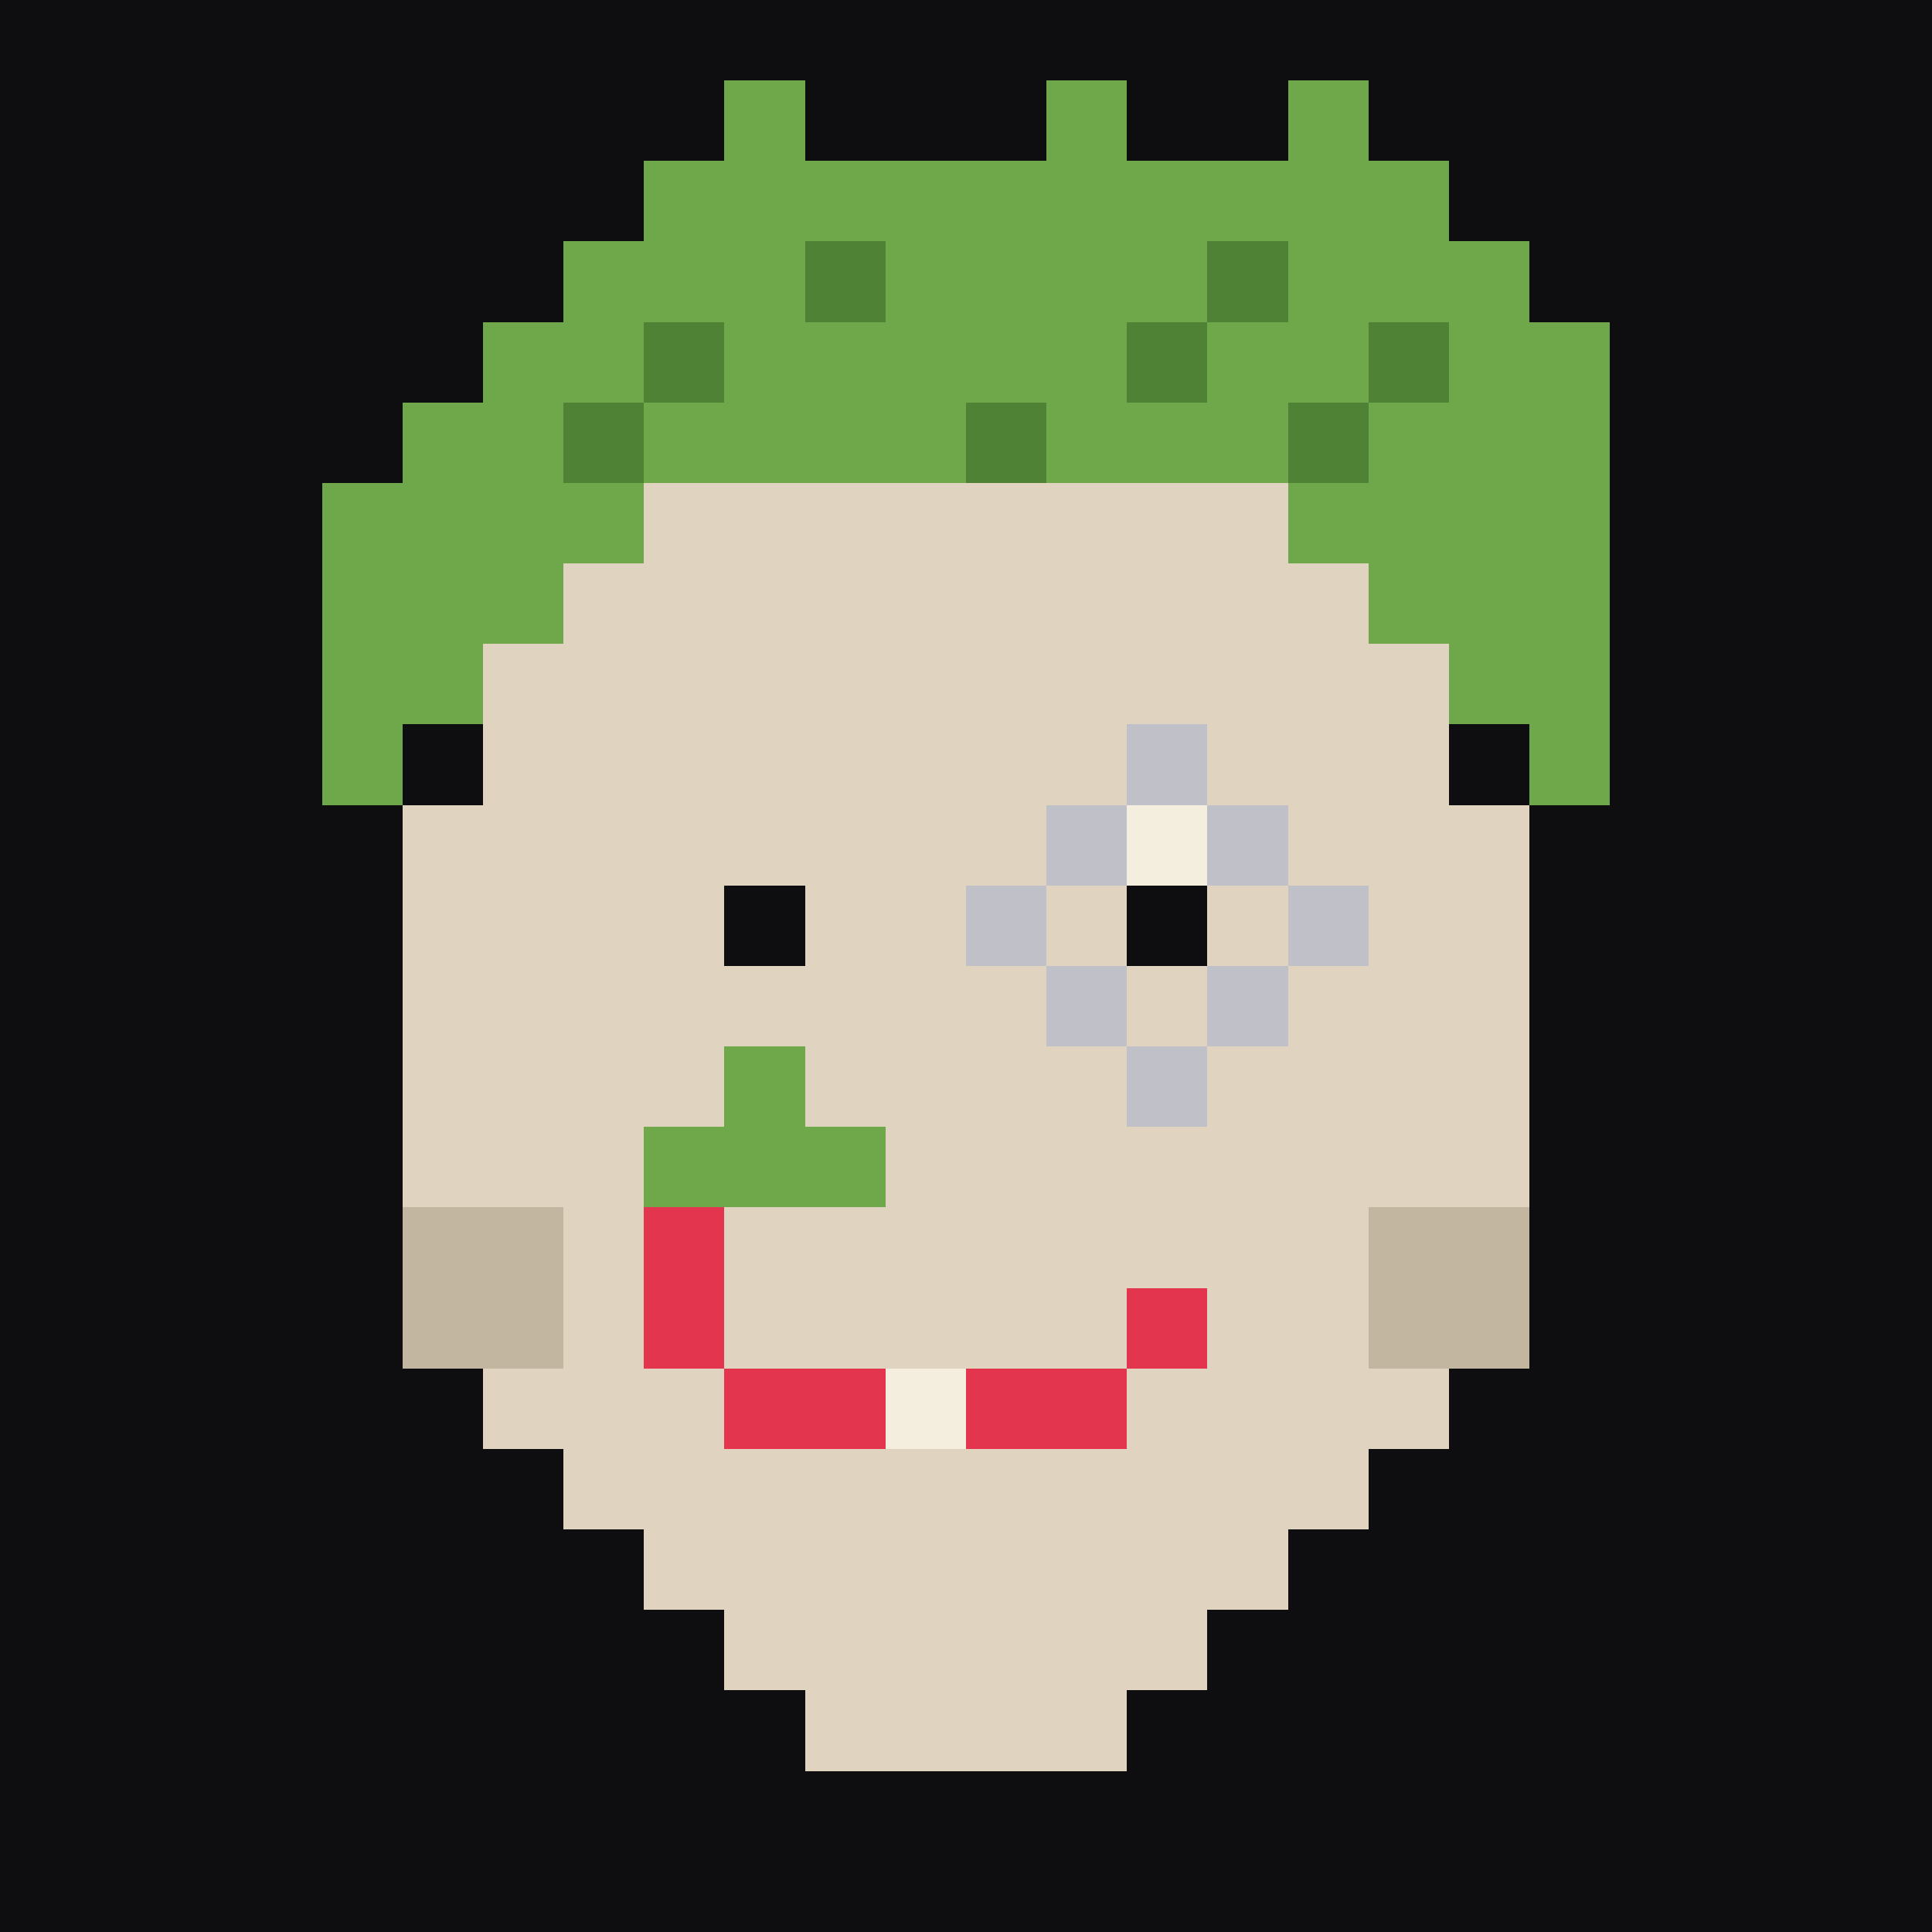
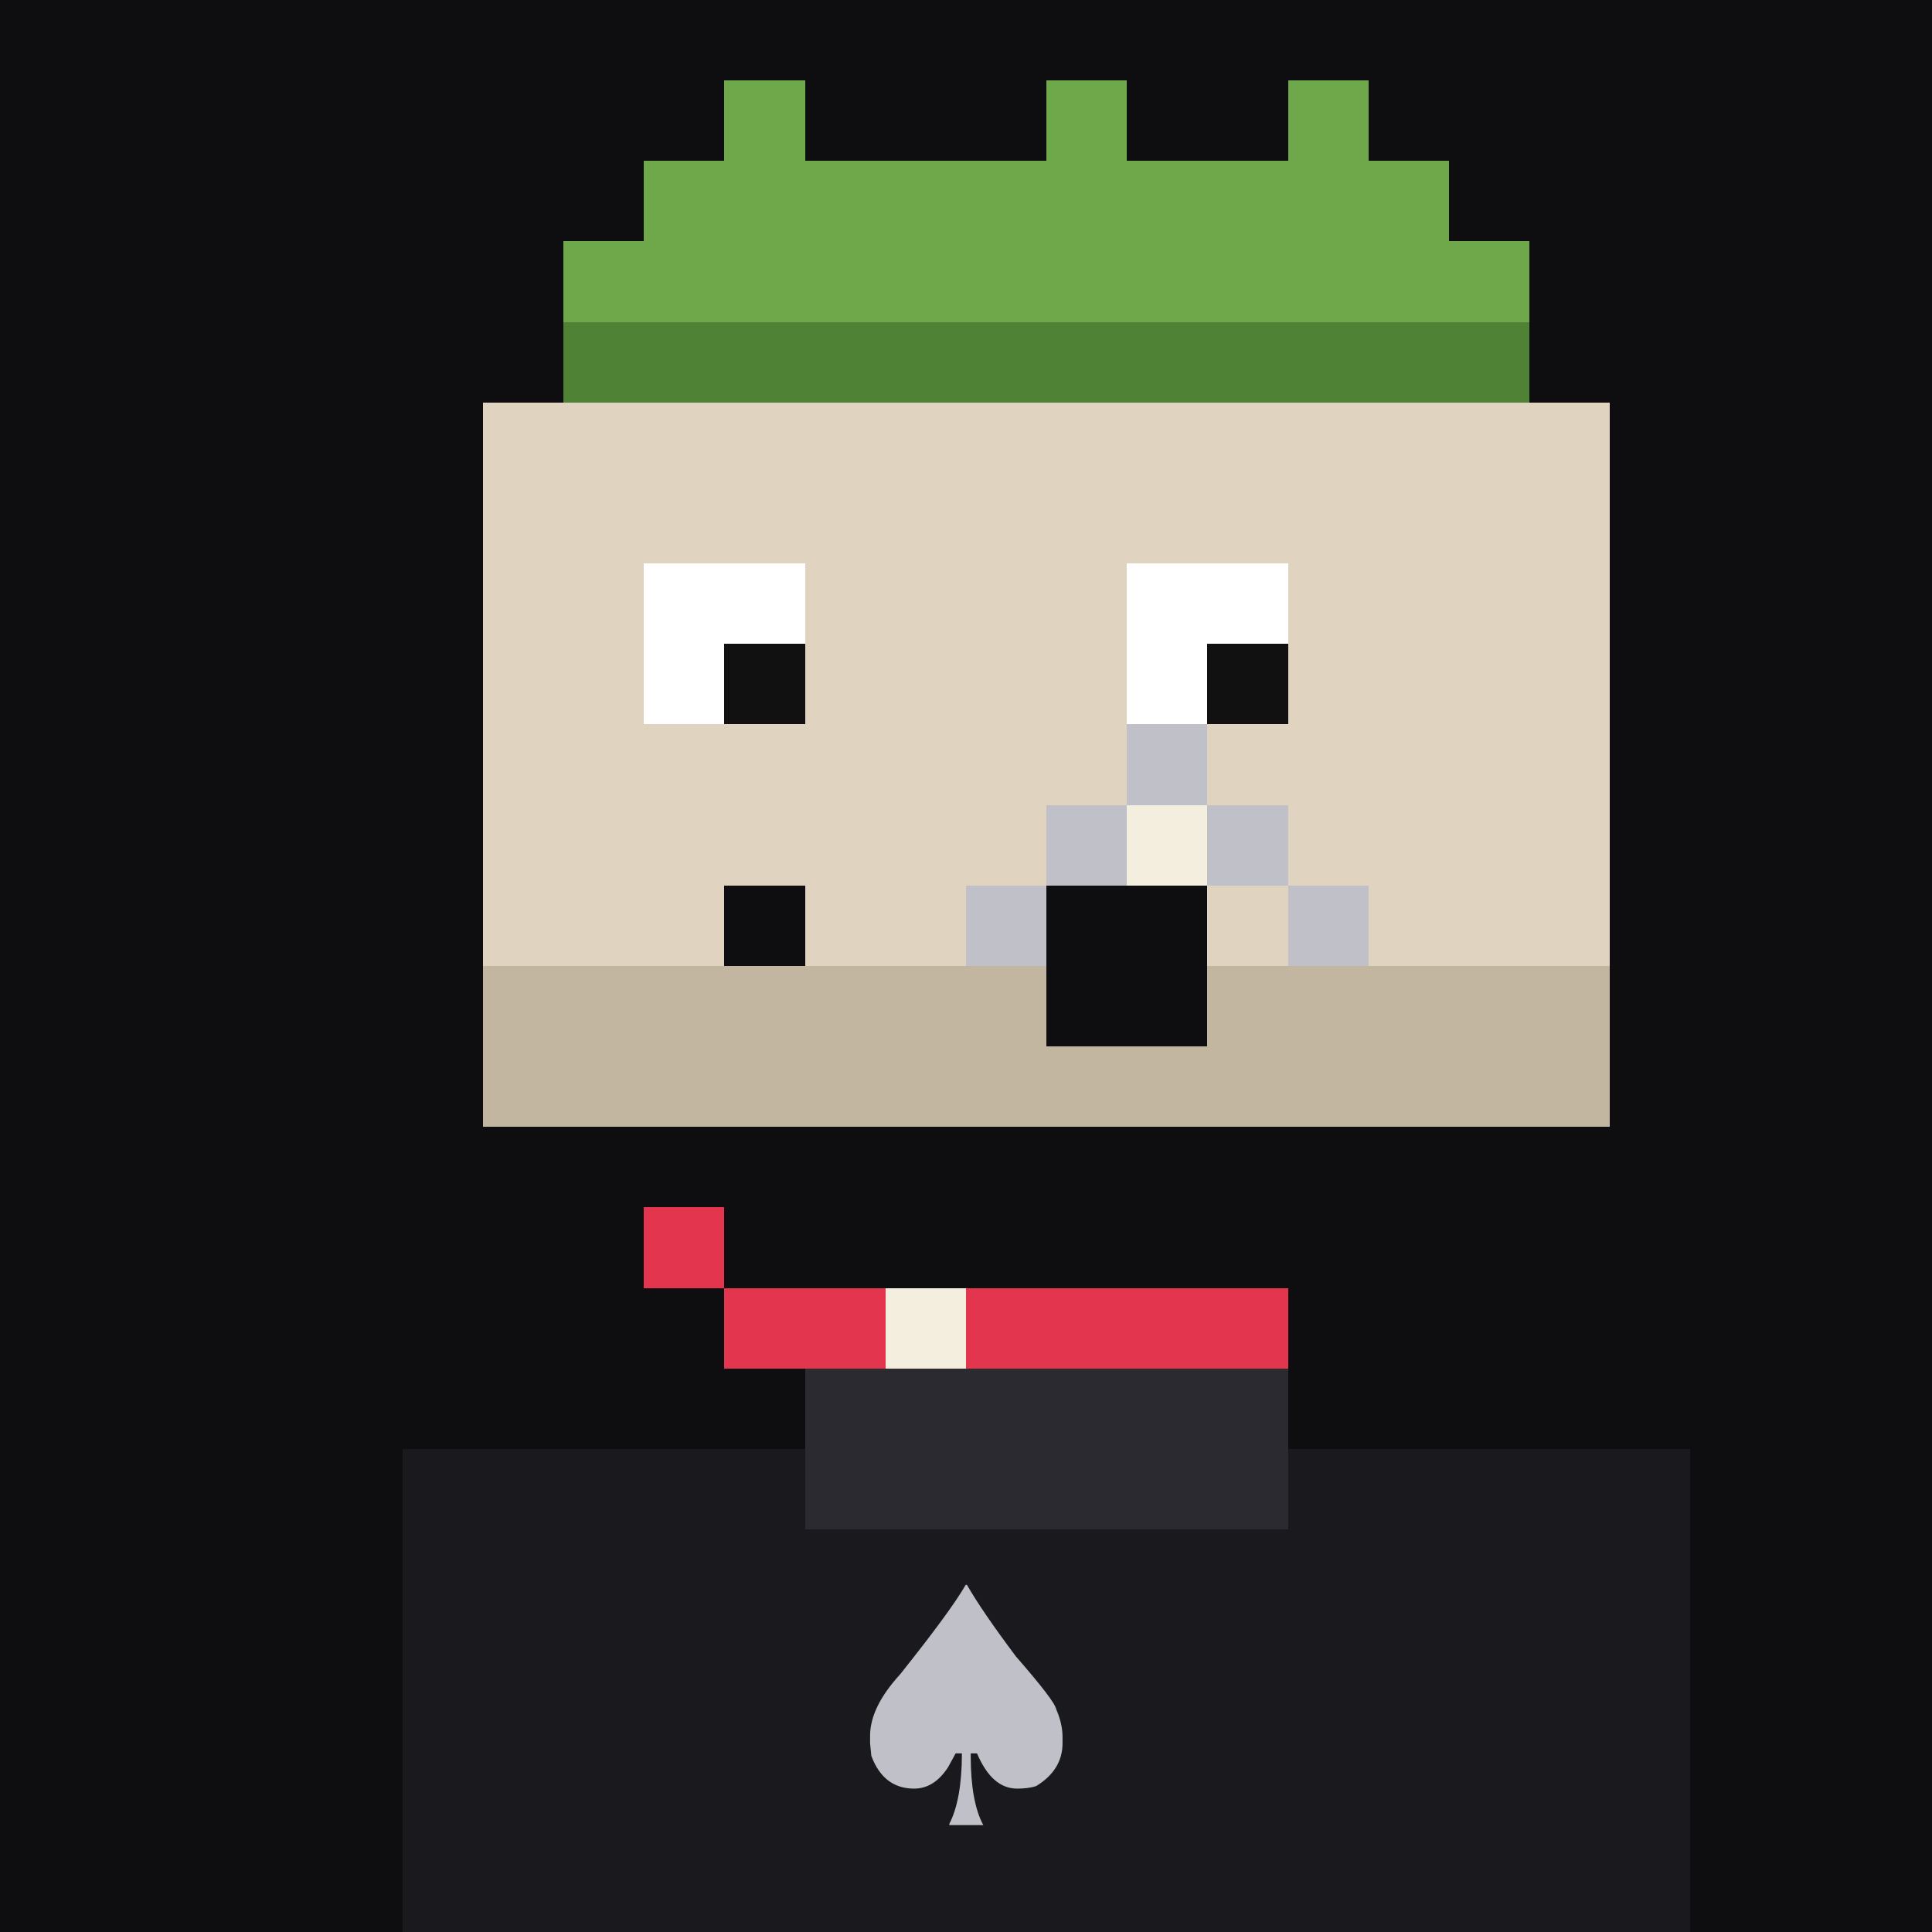
- <svg xmlns="http://www.w3.org/2000/svg" viewBox="0 0 24 24" shape-rendering="crispEdges">
+ <svg xmlns="http://www.w3.org/2000/svg" viewBox="0 0 24 24" width="96" height="96" shape-rendering="crispEdges">
  <rect width="24" height="24" fill="#0E0E10" />
  <rect x="9" y="1" width="1" height="1" fill="#6FA84B" />
  <rect x="13" y="1" width="1" height="1" fill="#6FA84B" />
  <rect x="16" y="1" width="1" height="1" fill="#6FA84B" />
  <rect x="8" y="2" width="10" height="1" fill="#6FA84B" />
  <rect x="7" y="3" width="12" height="1" fill="#6FA84B" />
-   <rect x="6" y="4" width="14" height="1" fill="#6FA84B" />
-   <rect x="5" y="5" width="15" height="1" fill="#6FA84B" />
-   <rect x="4" y="6" width="1" height="1" fill="#6FA84B" />
-   <rect x="5" y="6" width="3" height="1" fill="#6FA84B" />
-   <rect x="16" y="6" width="3" height="1" fill="#6FA84B" />
-   <rect x="19" y="6" width="1" height="1" fill="#6FA84B" />
-   <rect x="4" y="7" width="3" height="1" fill="#6FA84B" />
-   <rect x="17" y="7" width="3" height="1" fill="#6FA84B" />
-   <rect x="4" y="8" width="2" height="1" fill="#6FA84B" />
-   <rect x="18" y="8" width="2" height="1" fill="#6FA84B" />
-   <rect x="4" y="9" width="1" height="1" fill="#6FA84B" />
-   <rect x="19" y="9" width="1" height="1" fill="#6FA84B" />
-   <rect x="10" y="3" width="1" height="1" fill="#4F8235" />
-   <rect x="15" y="3" width="1" height="1" fill="#4F8235" />
-   <rect x="8" y="4" width="1" height="1" fill="#4F8235" />
-   <rect x="14" y="4" width="1" height="1" fill="#4F8235" />
-   <rect x="17" y="4" width="1" height="1" fill="#4F8235" />
-   <rect x="7" y="5" width="1" height="1" fill="#4F8235" />
-   <rect x="12" y="5" width="1" height="1" fill="#4F8235" />
-   <rect x="16" y="5" width="1" height="1" fill="#4F8235" />
-   <rect x="8" y="6" width="8" height="1" fill="#E0D4C0" />
-   <rect x="7" y="7" width="10" height="1" fill="#E0D4C0" />
-   <rect x="6" y="8" width="12" height="1" fill="#E0D4C0" />
-   <rect x="6" y="9" width="12" height="1" fill="#E0D4C0" />
-   <rect x="5" y="10" width="14" height="1" fill="#E0D4C0" />
-   <rect x="5" y="11" width="14" height="1" fill="#E0D4C0" />
-   <rect x="5" y="12" width="14" height="1" fill="#E0D4C0" />
-   <rect x="5" y="13" width="14" height="1" fill="#E0D4C0" />
-   <rect x="5" y="14" width="14" height="1" fill="#E0D4C0" />
-   <rect x="5" y="15" width="14" height="1" fill="#E0D4C0" />
-   <rect x="5" y="16" width="14" height="1" fill="#E0D4C0" />
-   <rect x="6" y="17" width="12" height="1" fill="#E0D4C0" />
-   <rect x="7" y="18" width="10" height="1" fill="#E0D4C0" />
-   <rect x="8" y="19" width="8" height="1" fill="#E0D4C0" />
-   <rect x="9" y="20" width="6" height="1" fill="#E0D4C0" />
-   <rect x="10" y="21" width="4" height="1" fill="#E0D4C0" />
-   <rect x="5" y="15" width="2" height="1" fill="#C2B6A0" />
-   <rect x="5" y="16" width="2" height="1" fill="#C2B6A0" />
-   <rect x="17" y="15" width="2" height="1" fill="#C2B6A0" />
-   <rect x="17" y="16" width="2" height="1" fill="#C2B6A0" />
+   <rect x="7" y="4" width="12" height="1" fill="#4F8235" />
+   <rect x="6" y="5" width="14" height="7" fill="#E0D4C0" />
+   <rect x="6" y="12" width="14" height="2" fill="#C2B6A0" />
+   <rect x="8" y="7" width="2" height="2" fill="white" />
+   <rect x="9" y="8" width="1" height="1" fill="#111111" />
+   <rect x="14" y="7" width="2" height="2" fill="white" />
+   <rect x="15" y="8" width="1" height="1" fill="#111111" />
+   <rect x="9" y="11" width="1" height="1" fill="#0E0E10" />
  <rect x="14" y="9" width="1" height="1" fill="#C0C0C8" />
  <rect x="13" y="10" width="1" height="1" fill="#C0C0C8" />
  <rect x="15" y="10" width="1" height="1" fill="#C0C0C8" />
  <rect x="12" y="11" width="1" height="1" fill="#C0C0C8" />
  <rect x="16" y="11" width="1" height="1" fill="#C0C0C8" />
-   <rect x="13" y="12" width="1" height="1" fill="#C0C0C8" />
-   <rect x="15" y="12" width="1" height="1" fill="#C0C0C8" />
-   <rect x="14" y="13" width="1" height="1" fill="#C0C0C8" />
+   <rect x="13" y="11" width="2" height="2" fill="#0E0E10" />
  <rect x="14" y="10" width="1" height="1" fill="#F4EEDE" />
-   <rect x="14" y="11" width="1" height="1" fill="#0E0E10" />
-   <rect x="9" y="11" width="1" height="1" fill="#0E0E10" />
-   <rect x="9" y="13" width="1" height="1" fill="#6FA84B" />
-   <rect x="8" y="14" width="3" height="1" fill="#6FA84B" />
  <rect x="8" y="15" width="1" height="1" fill="#E3354E" />
-   <rect x="8" y="16" width="1" height="1" fill="#E3354E" />
-   <rect x="14" y="16" width="1" height="1" fill="#E3354E" />
-   <rect x="9" y="17" width="2" height="1" fill="#E3354E" />
-   <rect x="12" y="17" width="2" height="1" fill="#E3354E" />
-   <rect x="11" y="17" width="1" height="1" fill="#F4EEDE" />
+   <rect x="9" y="16" width="2" height="1" fill="#E3354E" />
+   <rect x="11" y="16" width="1" height="1" fill="#F4EEDE" />
+   <rect x="12" y="16" width="3" height="1" fill="#E3354E" />
+   <rect x="15" y="16" width="1" height="1" fill="#E3354E" />
+   <rect x="5" y="18" width="16" height="6" fill="#1A1A1E" />
+   <rect x="10" y="17" width="6" height="2" fill="#2A2A30" />
+   <text x="12" y="23" font-family="monospace" font-size="5" fill="#C0C0C8" text-anchor="middle">♠</text>
</svg>
